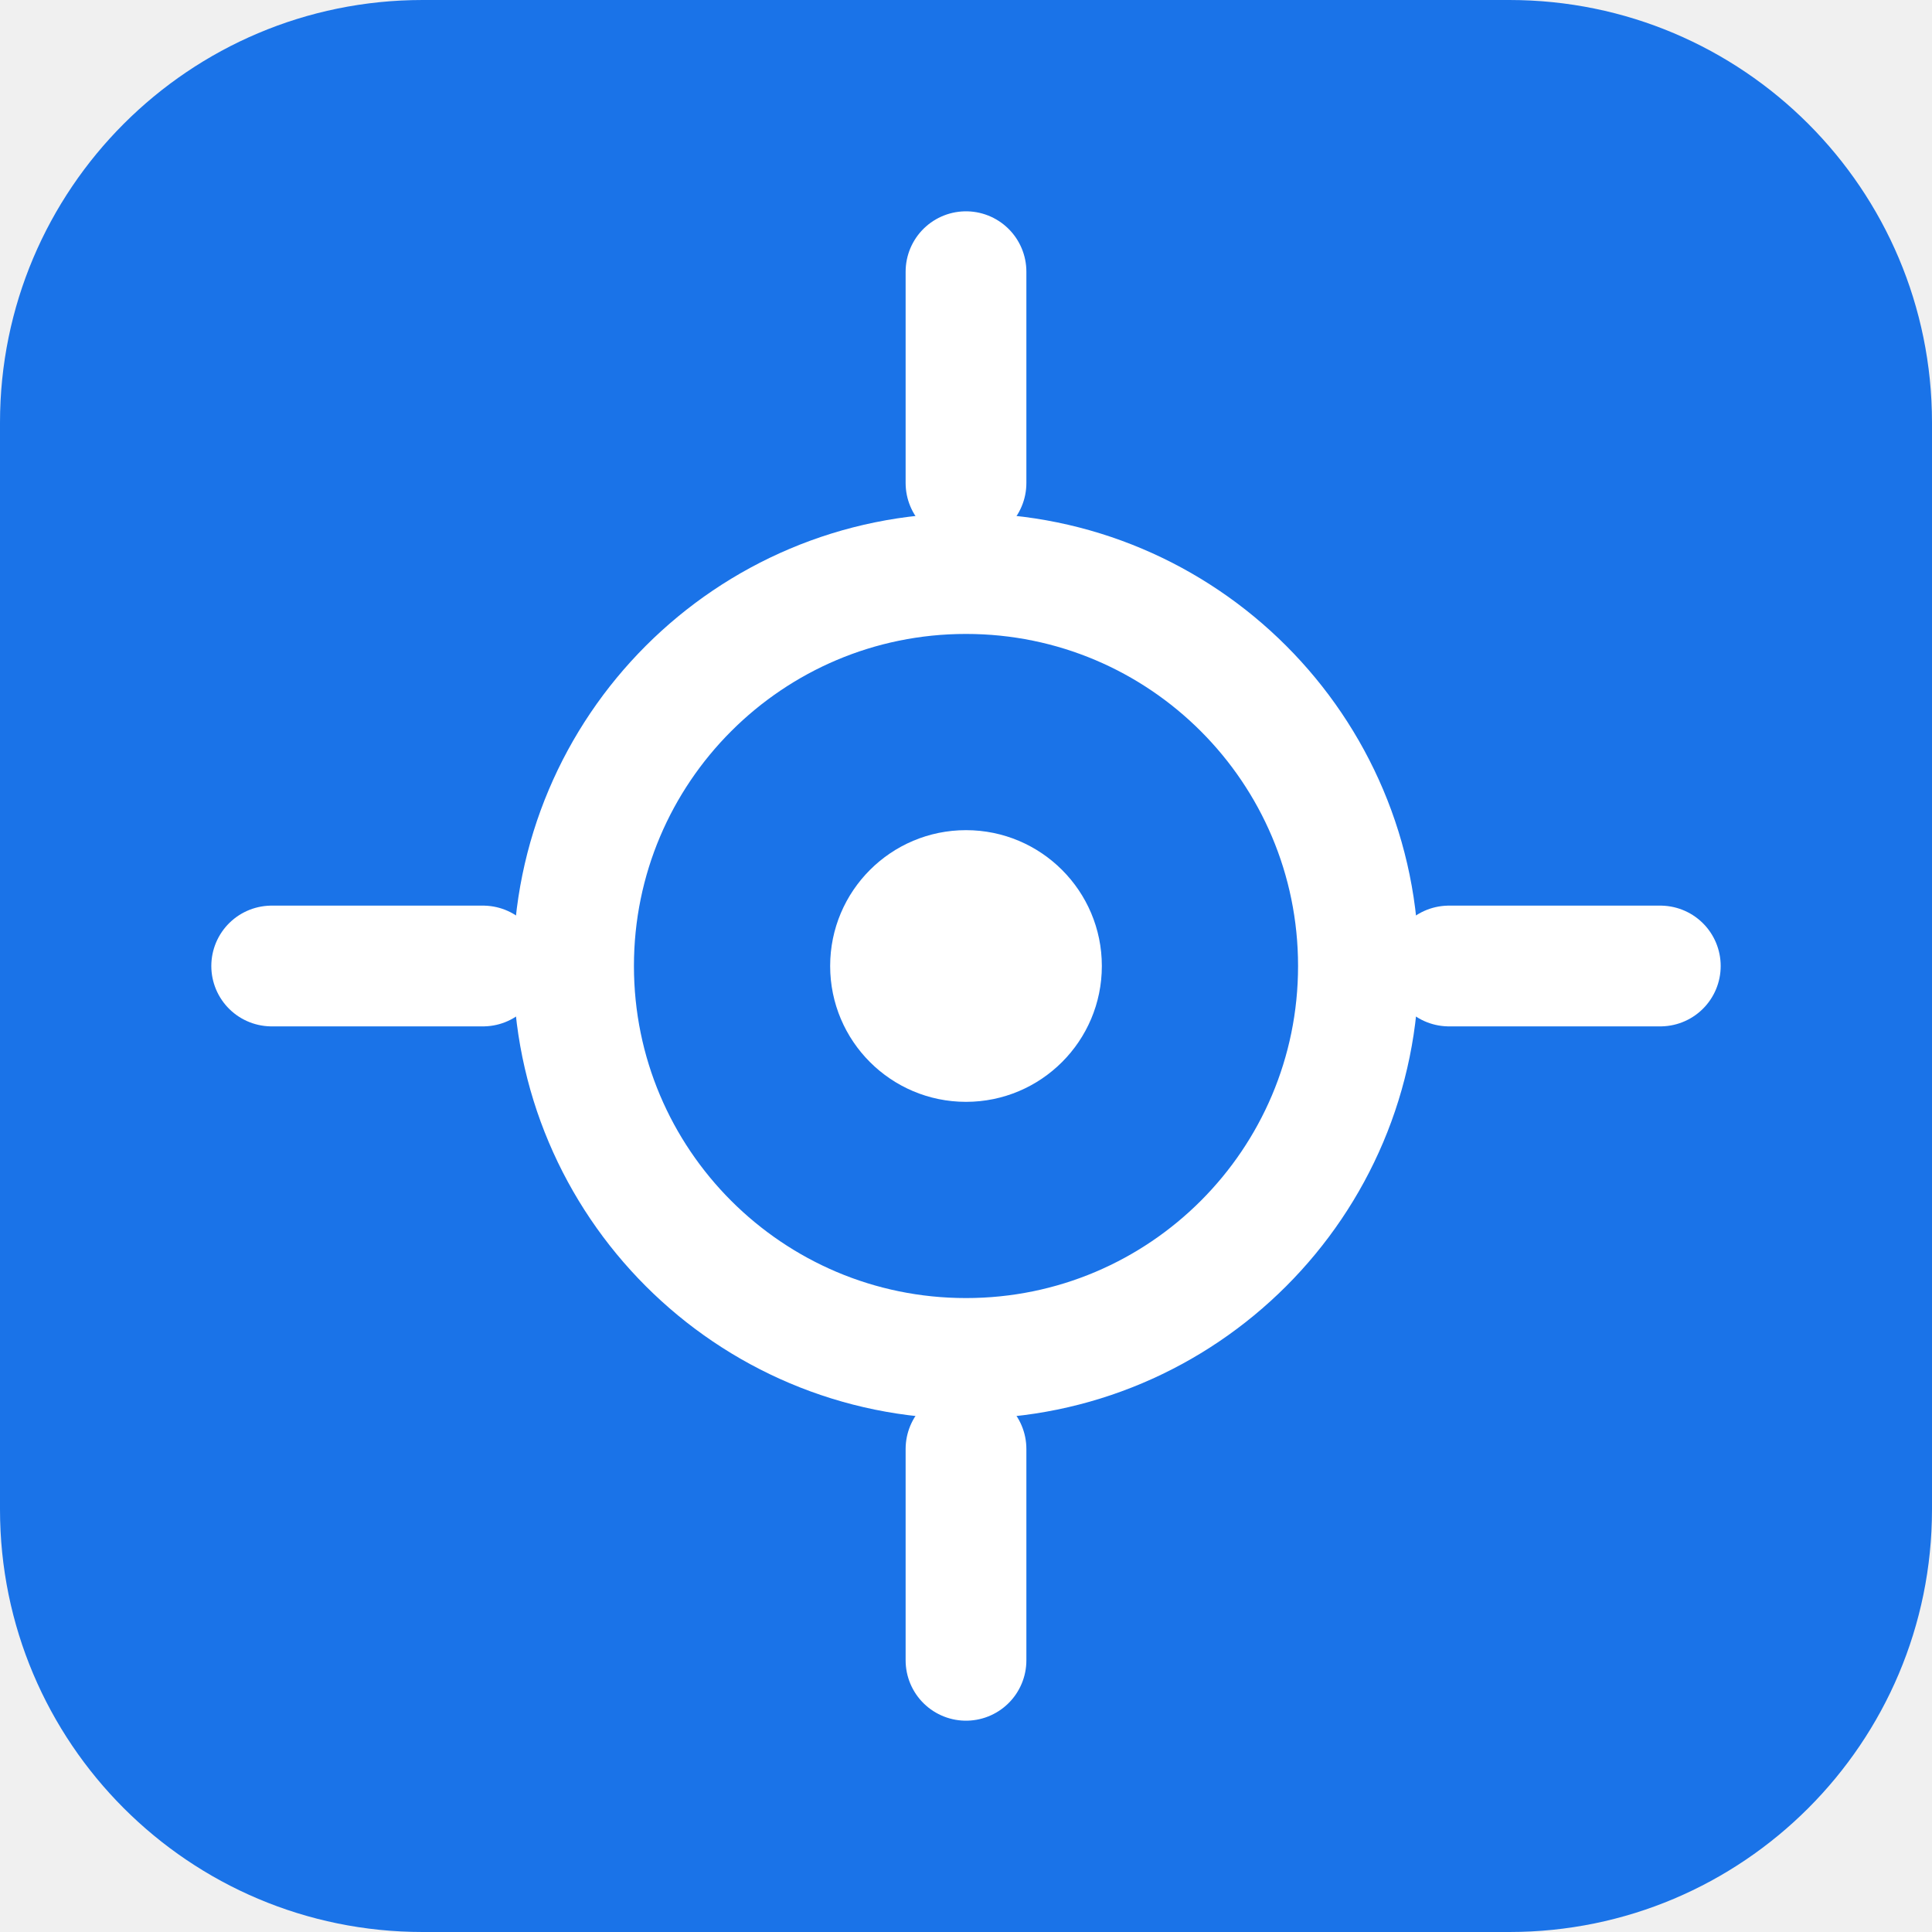
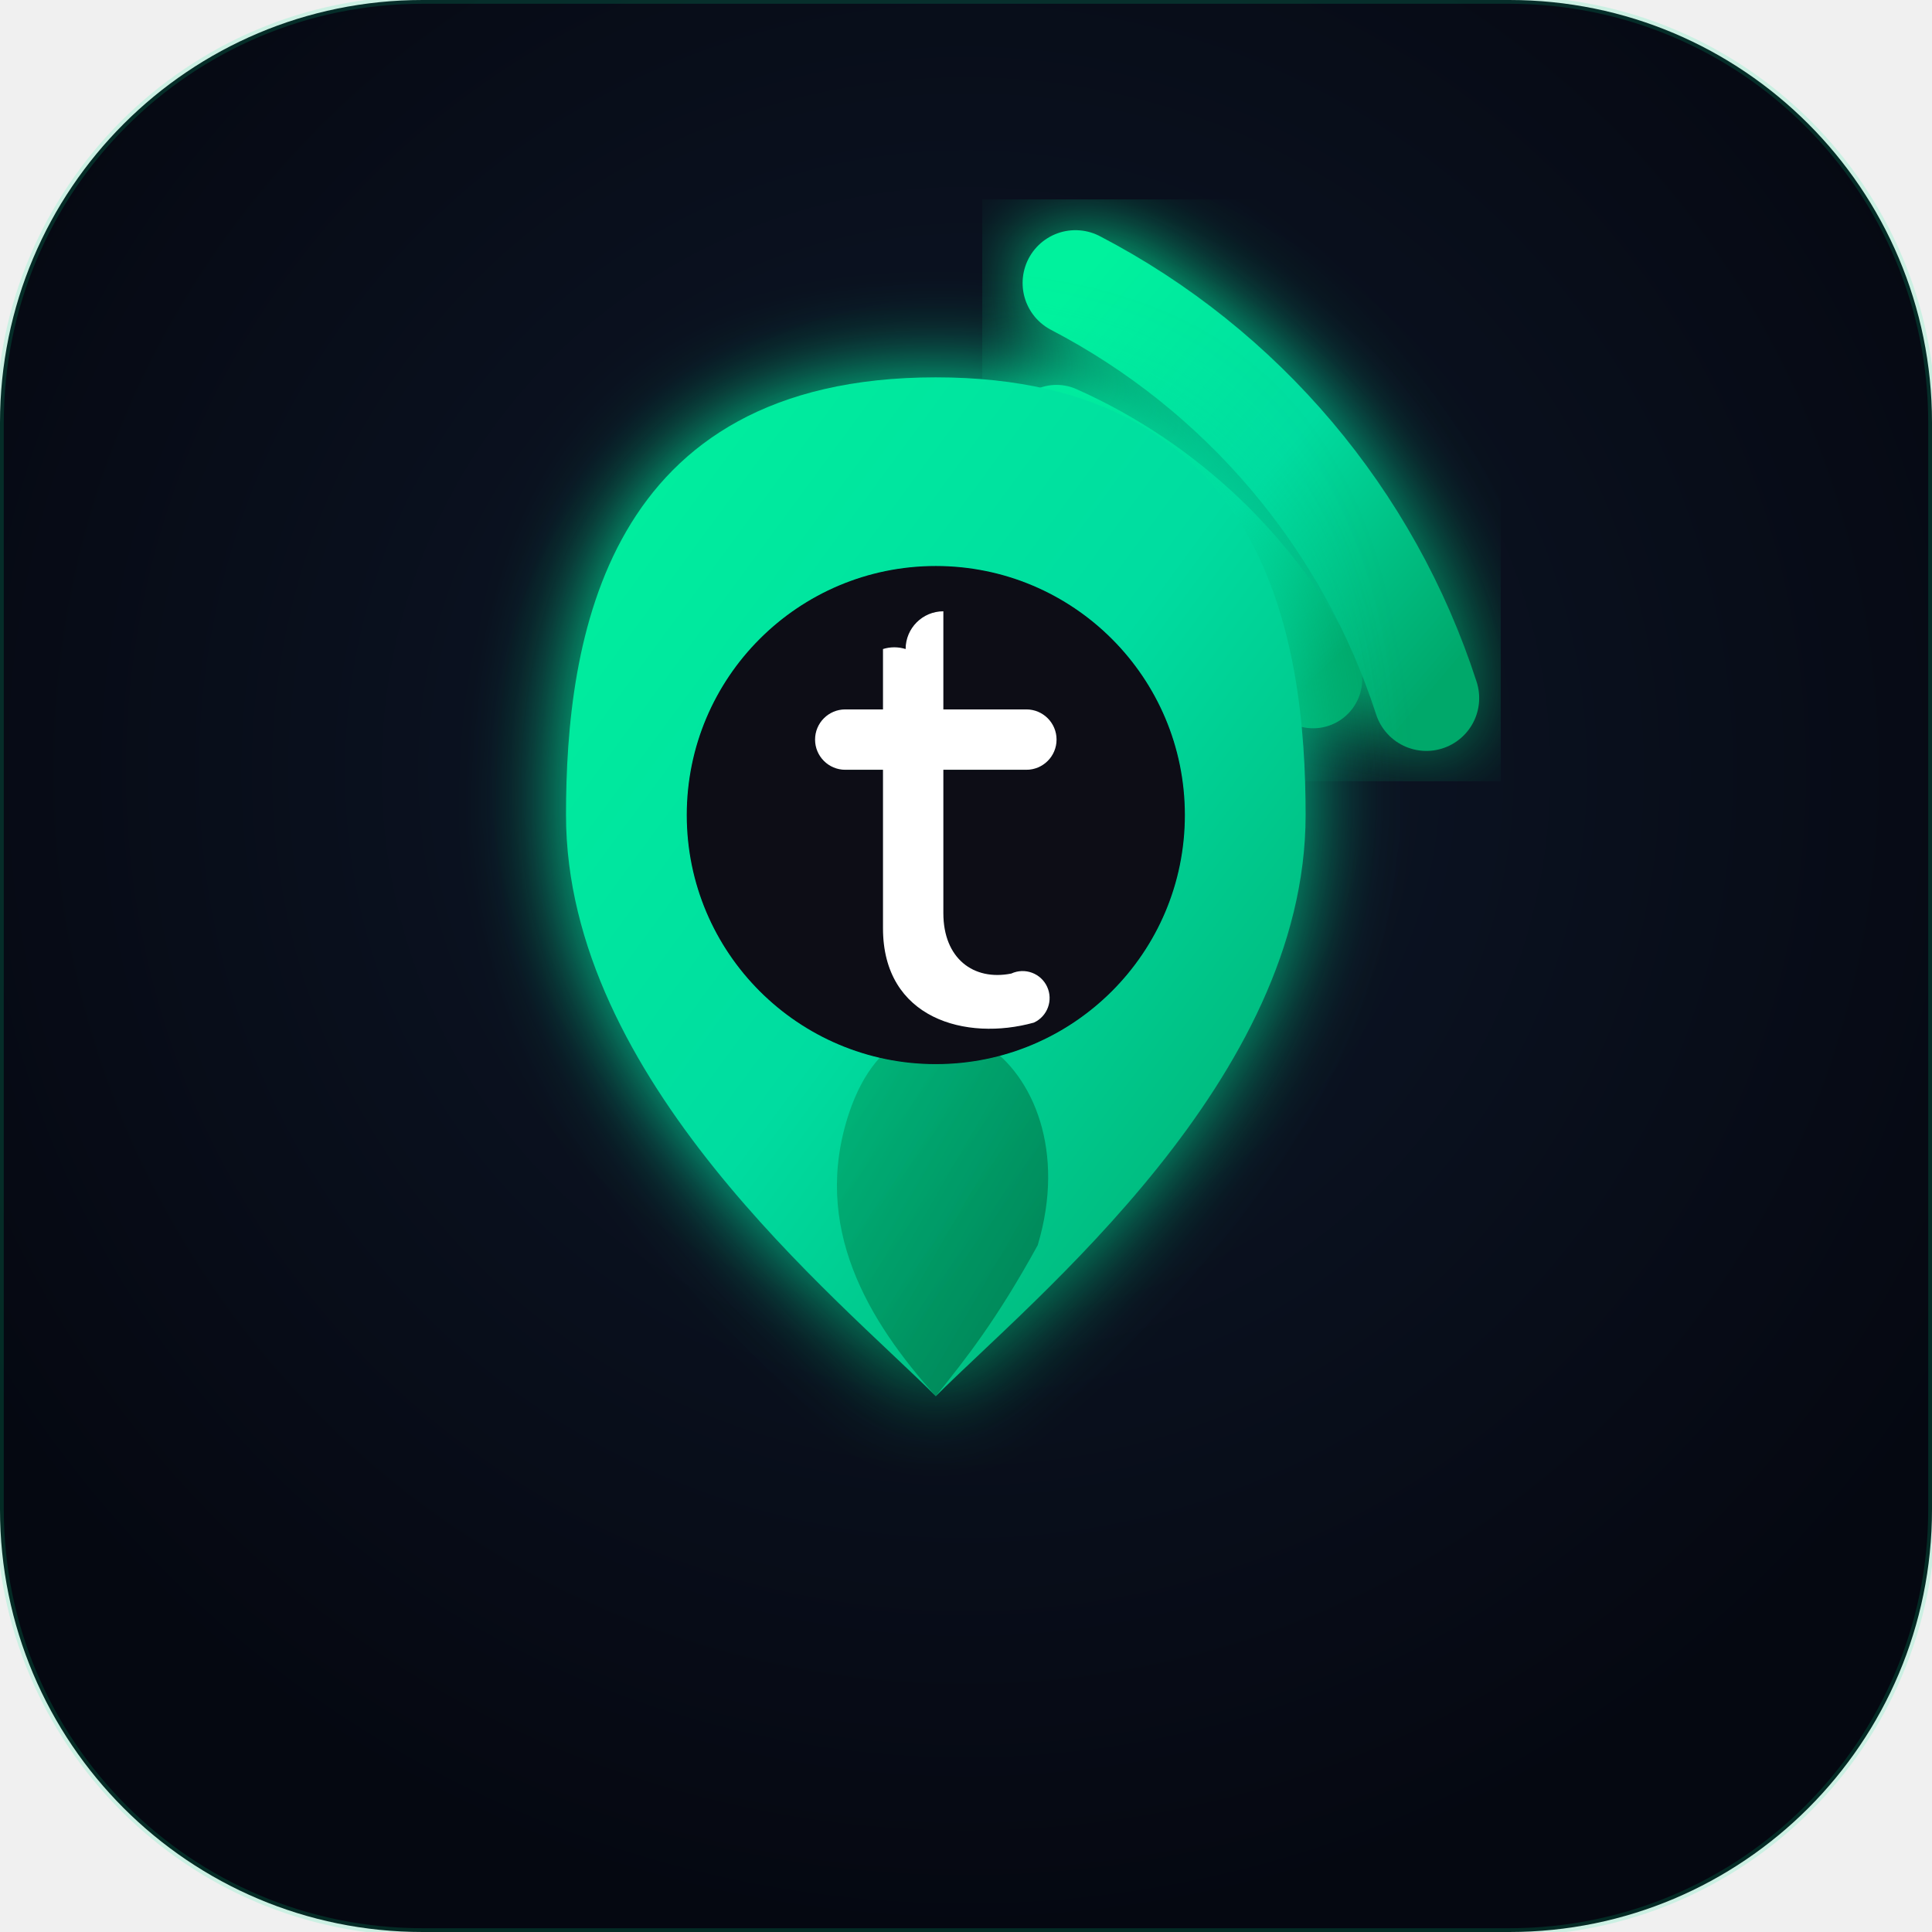
- <svg xmlns="http://www.w3.org/2000/svg" viewBox="0 0 64 64">
-   <rect width="64" height="64" rx="14" fill="#1a73e8" />
-   <circle cx="32" cy="32" r="13" fill="none" stroke="#fff" stroke-width="4" />
-   <circle cx="32" cy="32" r="4.5" fill="#fff" />
-   <path d="M32 9v7M32 48v7M9 32h7M48 32h7" stroke="#fff" stroke-width="4" stroke-linecap="round" />
+ <svg xmlns="http://www.w3.org/2000/svg" viewBox="0 0 512 512" fill="none">
+   <defs>
+     <radialGradient id="bgGlow" cx="50%" cy="40%" r="60%">
+       <stop offset="0%" stop-color="#0E182A" />
+       <stop offset="100%" stop-color="#050811" />
+     </radialGradient>
+     <linearGradient id="mintGrad" x1="0%" y1="0%" x2="100%" y2="100%">
+       <stop offset="0%" stop-color="#00F29D" />
+       <stop offset="50%" stop-color="#00DCA0" />
+       <stop offset="100%" stop-color="#00A86B" />
+     </linearGradient>
+     <linearGradient id="foldShadow" x1="0%" y1="0%" x2="100%" y2="100%">
+       <stop offset="0%" stop-color="#00A86B" />
+       <stop offset="100%" stop-color="#005B38" />
+     </linearGradient>
+     <filter id="neonGlow" x="-20%" y="-20%" width="140%" height="140%">
+       <feGaussianBlur stdDeviation="12" result="blur" />
+       <feComposite in="SourceGraphic" in2="blur" operator="over" />
+     </filter>
+   </defs>
+   <rect width="512" height="512" rx="112" fill="url(#bgGlow)" />
+   <rect width="512" height="512" rx="112" stroke="#00F29D" stroke-width="2" stroke-opacity="0.15" />
+   <g filter="url(#neonGlow)">
+     <path d="M 280 115 A 140 140 0 0 1 348 180" stroke="url(#mintGrad)" stroke-width="26" stroke-linecap="round" fill="none" />
+     <path d="M 285 75 A 190 190 0 0 1 378 185" stroke="url(#mintGrad)" stroke-width="28" stroke-linecap="round" fill="none" />
+   </g>
+   <g filter="url(#neonGlow)">
+     <path d="M 248 100              C 160 100, 150 170, 150 216              C 150 286, 222 344, 248 370              C 274 344, 346 286, 346 216              C 346 170, 336 100, 248 100 Z" fill="url(#mintGrad)" />
+     <path d="M 248 370              C 230 350, 215 325, 225 295              C 240 250, 290 280, 275 330              C 264 350, 256 360, 248 370 Z" fill="url(#foldShadow)" opacity="0.65" />
+     <circle cx="248" cy="216" r="66" fill="#070B14" />
+     <path d="M 240 172              A 10 10 0 0 1 250 162              L 250 188              L 272 188              A 8 8 0 0 1 272 204              L 250 204              L 250 242              C 250 254, 258 260, 268 258              A 7 7 0 0 1 274 271              C 256 276, 234 270, 234 246              L 234 204              L 224 204              A 8 8 0 0 1 224 188              L 234 188              L 234 172              A 10 10 0 0 1 240 172 Z" fill="#FFFFFF" />
+   </g>
</svg>
